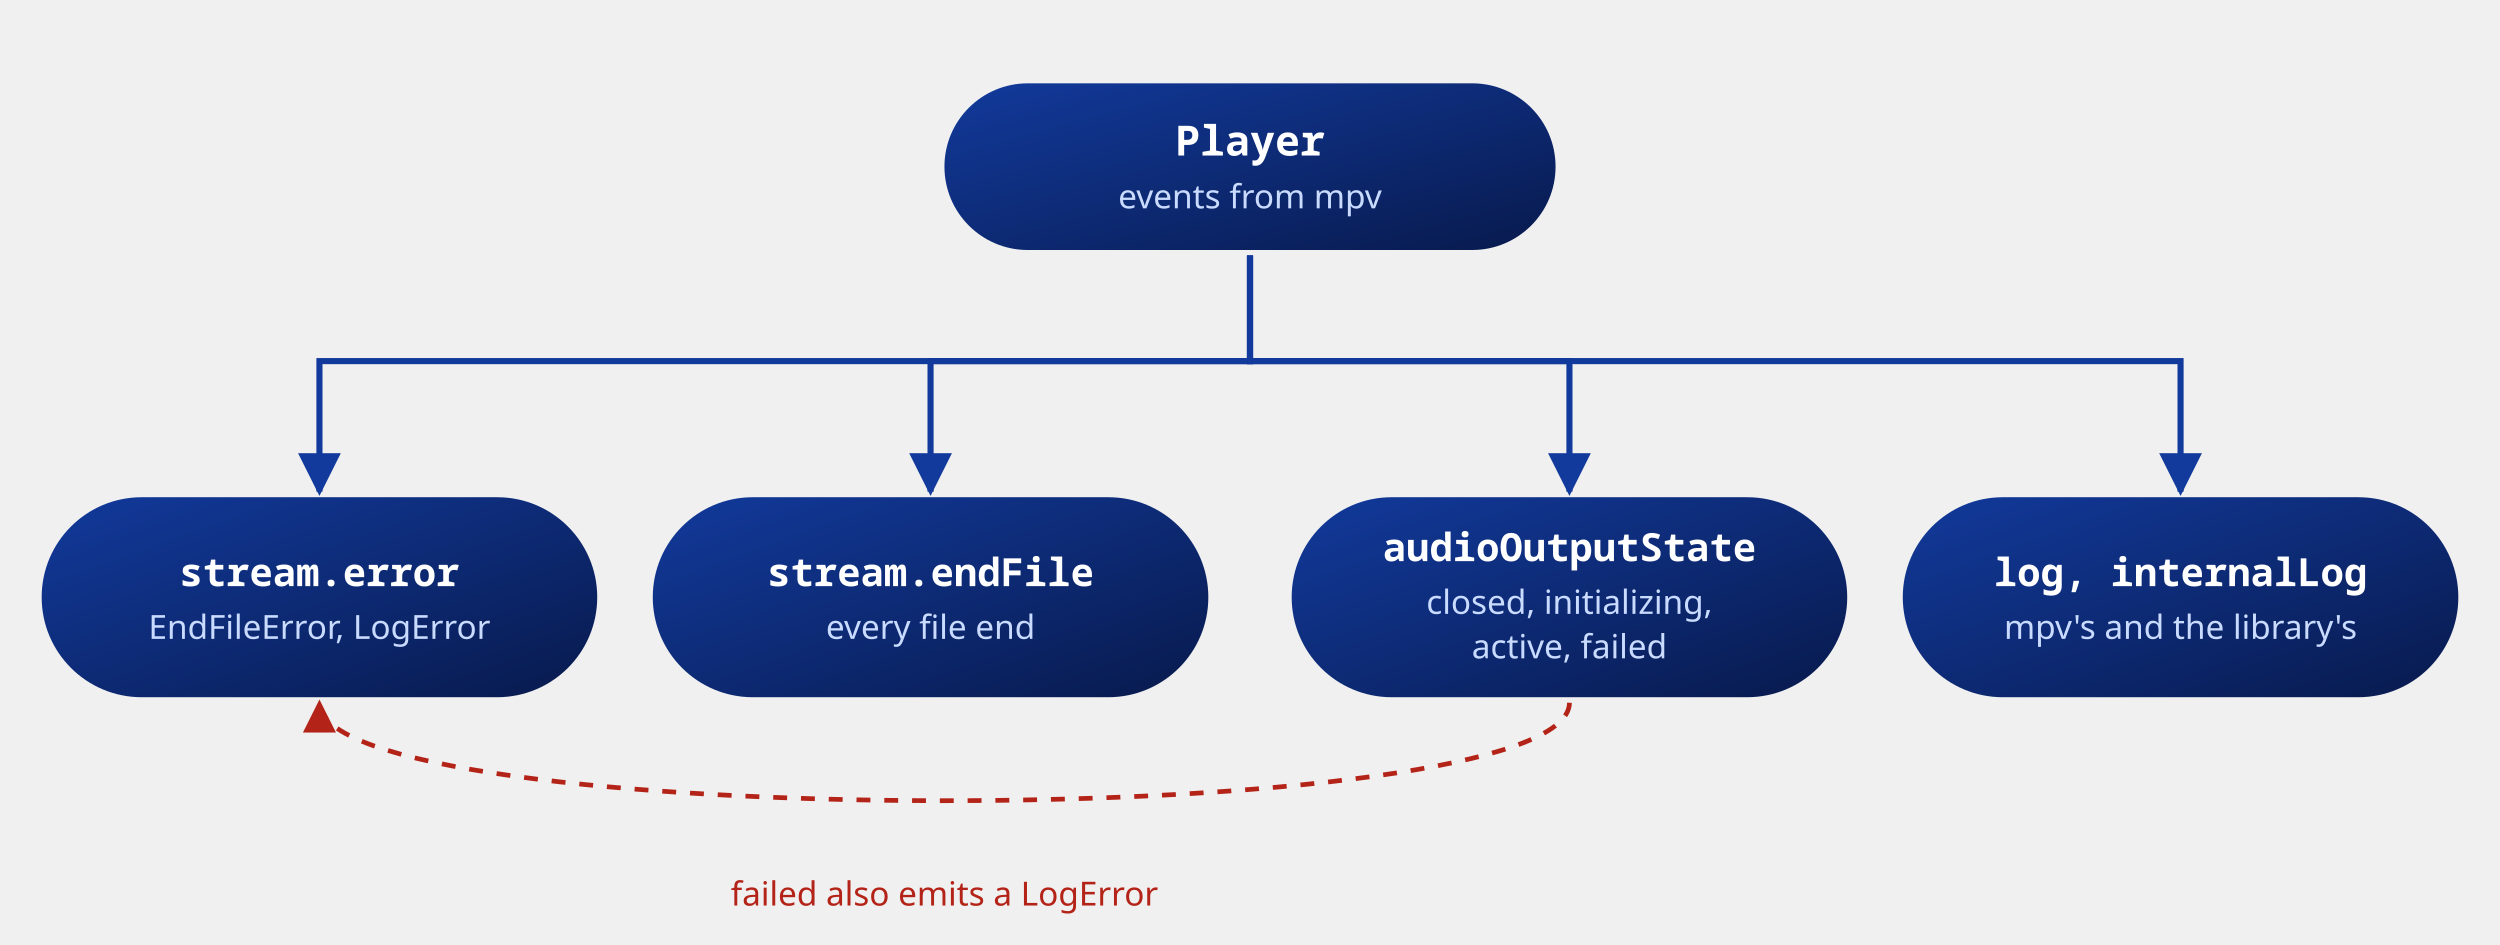
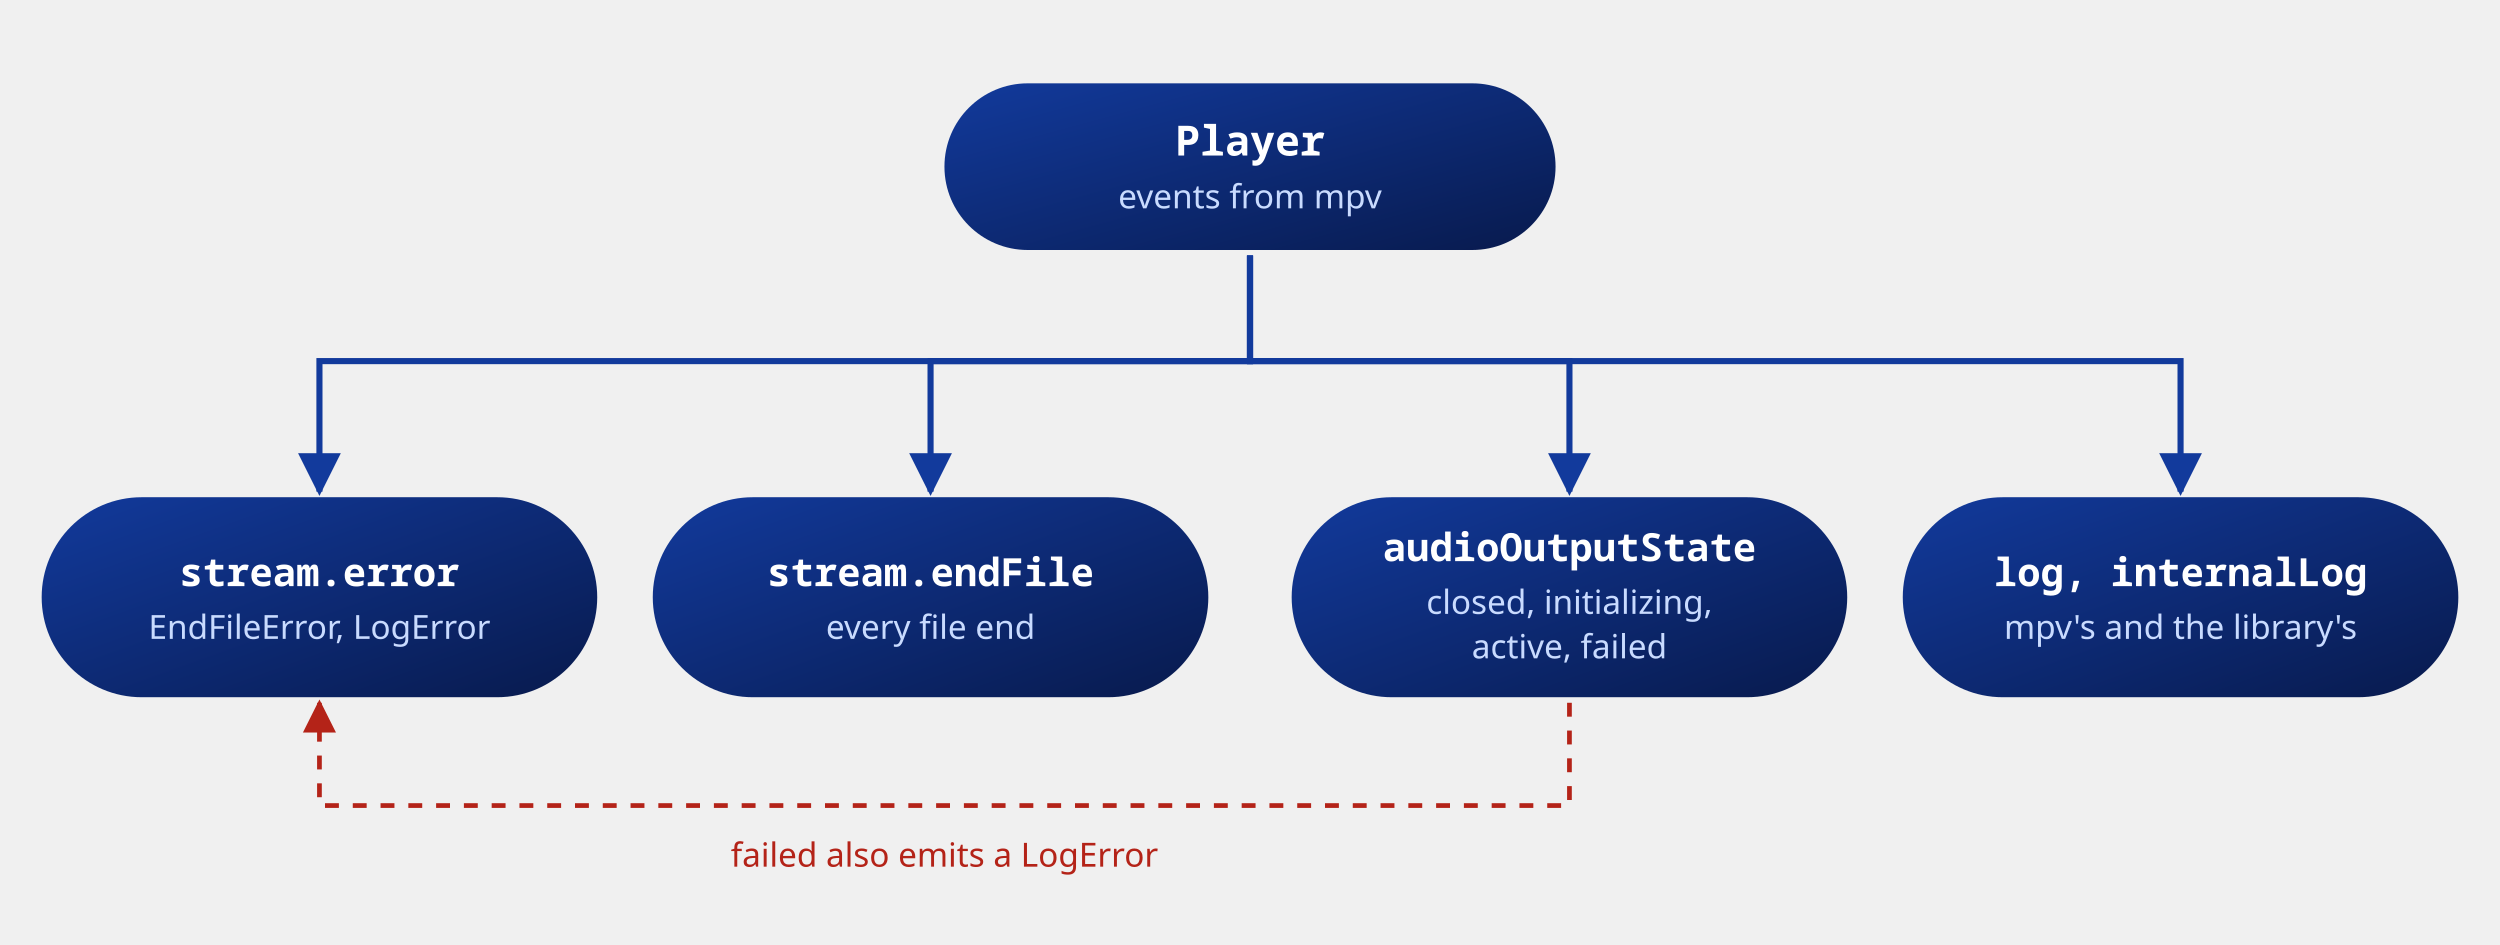
<svg xmlns="http://www.w3.org/2000/svg" viewBox="0 0 900 340" width="900" height="340" role="img" aria-label="Error, end of file, audio output and log streams">
  <defs>
    <linearGradient id="plate" x1="0" y1="0" x2="1" y2="1">
      <stop offset="0" stop-color="#123A9C" />
      <stop offset="1" stop-color="#081A4D" />
    </linearGradient>
    <linearGradient id="bars" x1="0" y1="1" x2="0" y2="0">
      <stop offset="0" stop-color="#5CE1F7" />
      <stop offset="1" stop-color="#FFFFFF" />
    </linearGradient>
    <marker id="mmain" viewBox="0 0 10 10" refX="9" refY="5" markerWidth="7" markerHeight="7" orient="auto-start-reverse">
      <path d="M0,0 L10,5 L0,10 z" fill="#123A9C" />
    </marker>
    <marker id="msec" viewBox="0 0 10 10" refX="9" refY="5" markerWidth="7" markerHeight="7" orient="auto-start-reverse">
      <path d="M0,0 L10,5 L0,10 z" fill="#8C95A3" />
    </marker>
    <marker id="mfail" viewBox="0 0 10 10" refX="9" refY="5" markerWidth="7" markerHeight="7" orient="auto-start-reverse">
      <path d="M0,0 L10,5 L0,10 z" fill="#B42318" />
    </marker>
  </defs>
-   <rect x="340.0" y="30.0" width="220" height="60" rx="30.0" fill="url(#plate)" stroke="none" stroke-width="1.5" />
+   <rect x="340.0" y="30.0" width="220" height="60" rx="30.0" fill="url(#plate)" fill-opacity="1" />
  <text x="450" y="56" text-anchor="middle" font-family="Noto Sans Mono, ui-monospace, SFMono-Regular, Menlo, monospace" font-size="15" font-weight="600" fill="#FFFFFF">Player</text>
  <text x="450" y="75" text-anchor="middle" font-family="Noto Sans, system-ui, -apple-system, Segoe UI, sans-serif" font-size="12" fill="#C9DBFF">events from mpv</text>
-   <rect x="15.0" y="179.0" width="200" height="72" rx="36.0" fill="url(#plate)" stroke="none" stroke-width="1.5" />
+   <rect x="15.0" y="179.0" width="200" height="72" rx="36.0" fill="url(#plate)" fill-opacity="1" />
  <text x="115" y="211" text-anchor="middle" font-family="Noto Sans Mono, ui-monospace, SFMono-Regular, Menlo, monospace" font-size="14" font-weight="600" fill="#FFFFFF">stream.error</text>
  <text x="115" y="230" text-anchor="middle" font-family="Noto Sans, system-ui, -apple-system, Segoe UI, sans-serif" font-size="12" fill="#C9DBFF">EndFileError, LogError</text>
  <path d="M450,92 L450,130 L115,130 L115,177" fill="none" stroke="#123A9C" stroke-width="2.2" marker-end="url(#mmain)" />
-   <rect x="235.0" y="179.0" width="200" height="72" rx="36.0" fill="url(#plate)" stroke="none" stroke-width="1.5" />
+   <rect x="235.0" y="179.0" width="200" height="72" rx="36.0" fill="url(#plate)" fill-opacity="1" />
  <text x="335" y="211" text-anchor="middle" font-family="Noto Sans Mono, ui-monospace, SFMono-Regular, Menlo, monospace" font-size="14" font-weight="600" fill="#FFFFFF">stream.endFile</text>
  <text x="335" y="230" text-anchor="middle" font-family="Noto Sans, system-ui, -apple-system, Segoe UI, sans-serif" font-size="12" fill="#C9DBFF">every file end</text>
  <path d="M450,92 L450,130 L335,130 L335,177" fill="none" stroke="#123A9C" stroke-width="2.2" marker-end="url(#mmain)" />
-   <rect x="465.0" y="179.0" width="200" height="72" rx="36.0" fill="url(#plate)" stroke="none" stroke-width="1.5" />
+   <rect x="465.0" y="179.0" width="200" height="72" rx="36.0" fill="url(#plate)" fill-opacity="1" />
  <text x="565" y="202" text-anchor="middle" font-family="Noto Sans Mono, ui-monospace, SFMono-Regular, Menlo, monospace" font-size="14" font-weight="600" fill="#FFFFFF">audioOutputState</text>
  <text x="565" y="221" text-anchor="middle" font-family="Noto Sans, system-ui, -apple-system, Segoe UI, sans-serif" font-size="12" fill="#C9DBFF">closed, initializing,</text>
  <text x="565" y="237" text-anchor="middle" font-family="Noto Sans, system-ui, -apple-system, Segoe UI, sans-serif" font-size="12" fill="#C9DBFF">active, failed</text>
  <path d="M450,92 L450,130 L565,130 L565,177" fill="none" stroke="#123A9C" stroke-width="2.2" marker-end="url(#mmain)" />
-   <rect x="685.0" y="179.0" width="200" height="72" rx="36.0" fill="url(#plate)" stroke="none" stroke-width="1.5" />
+   <rect x="685.0" y="179.0" width="200" height="72" rx="36.0" fill="url(#plate)" fill-opacity="1" />
  <text x="785" y="211" text-anchor="middle" font-family="Noto Sans Mono, ui-monospace, SFMono-Regular, Menlo, monospace" font-size="14" font-weight="600" fill="#FFFFFF">log, internalLog</text>
  <text x="785" y="230" text-anchor="middle" font-family="Noto Sans, system-ui, -apple-system, Segoe UI, sans-serif" font-size="12" fill="#C9DBFF">mpv's and the library's</text>
  <path d="M450,92 L450,130 L785,130 L785,177" fill="none" stroke="#123A9C" stroke-width="2.2" marker-end="url(#mmain)" />
-   <path d="M565,253 C565,300 115,300 115,253" fill="none" stroke="#B42318" stroke-width="1.7" stroke-dasharray="5 5" marker-end="url(#mfail)" />
-   <text x="340" y="326" text-anchor="middle" font-family="Noto Sans, system-ui, -apple-system, Segoe UI, sans-serif" font-size="12" font-weight="400" fill="#B42318">failed also emits a LogError</text>
+   <path d="M565,253 L565,290 L115,290 L115,253" fill="none" stroke="#B42318" stroke-width="1.7" stroke-dasharray="5 5" marker-end="url(#mfail)" />
+   <text x="340" y="312" text-anchor="middle" font-family="Noto Sans, system-ui, -apple-system, Segoe UI, sans-serif" font-size="12" font-weight="400" fill="#B42318">failed also emits a LogError</text>
</svg>
